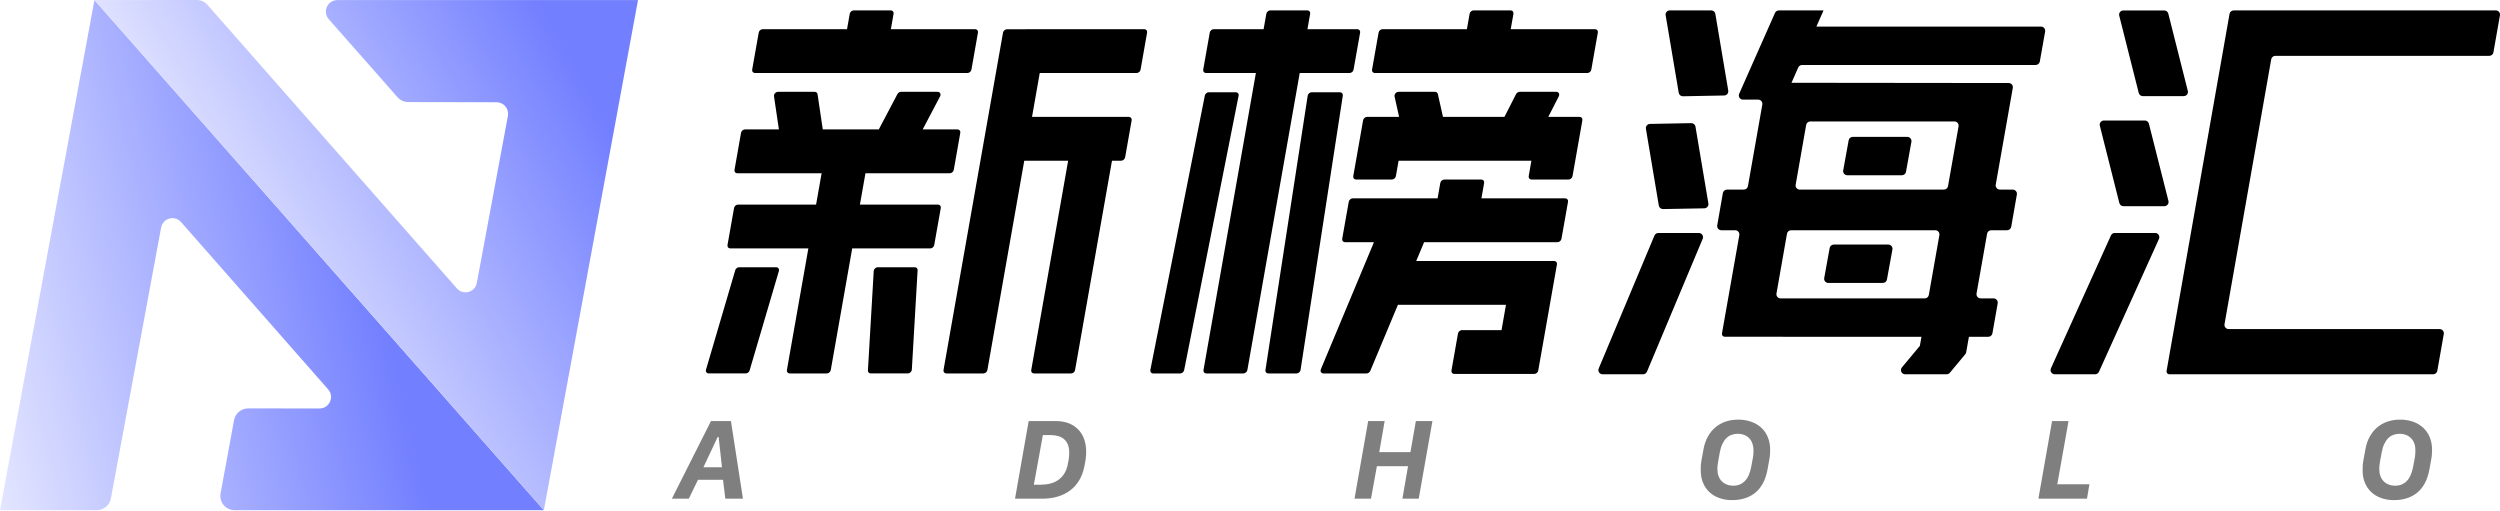
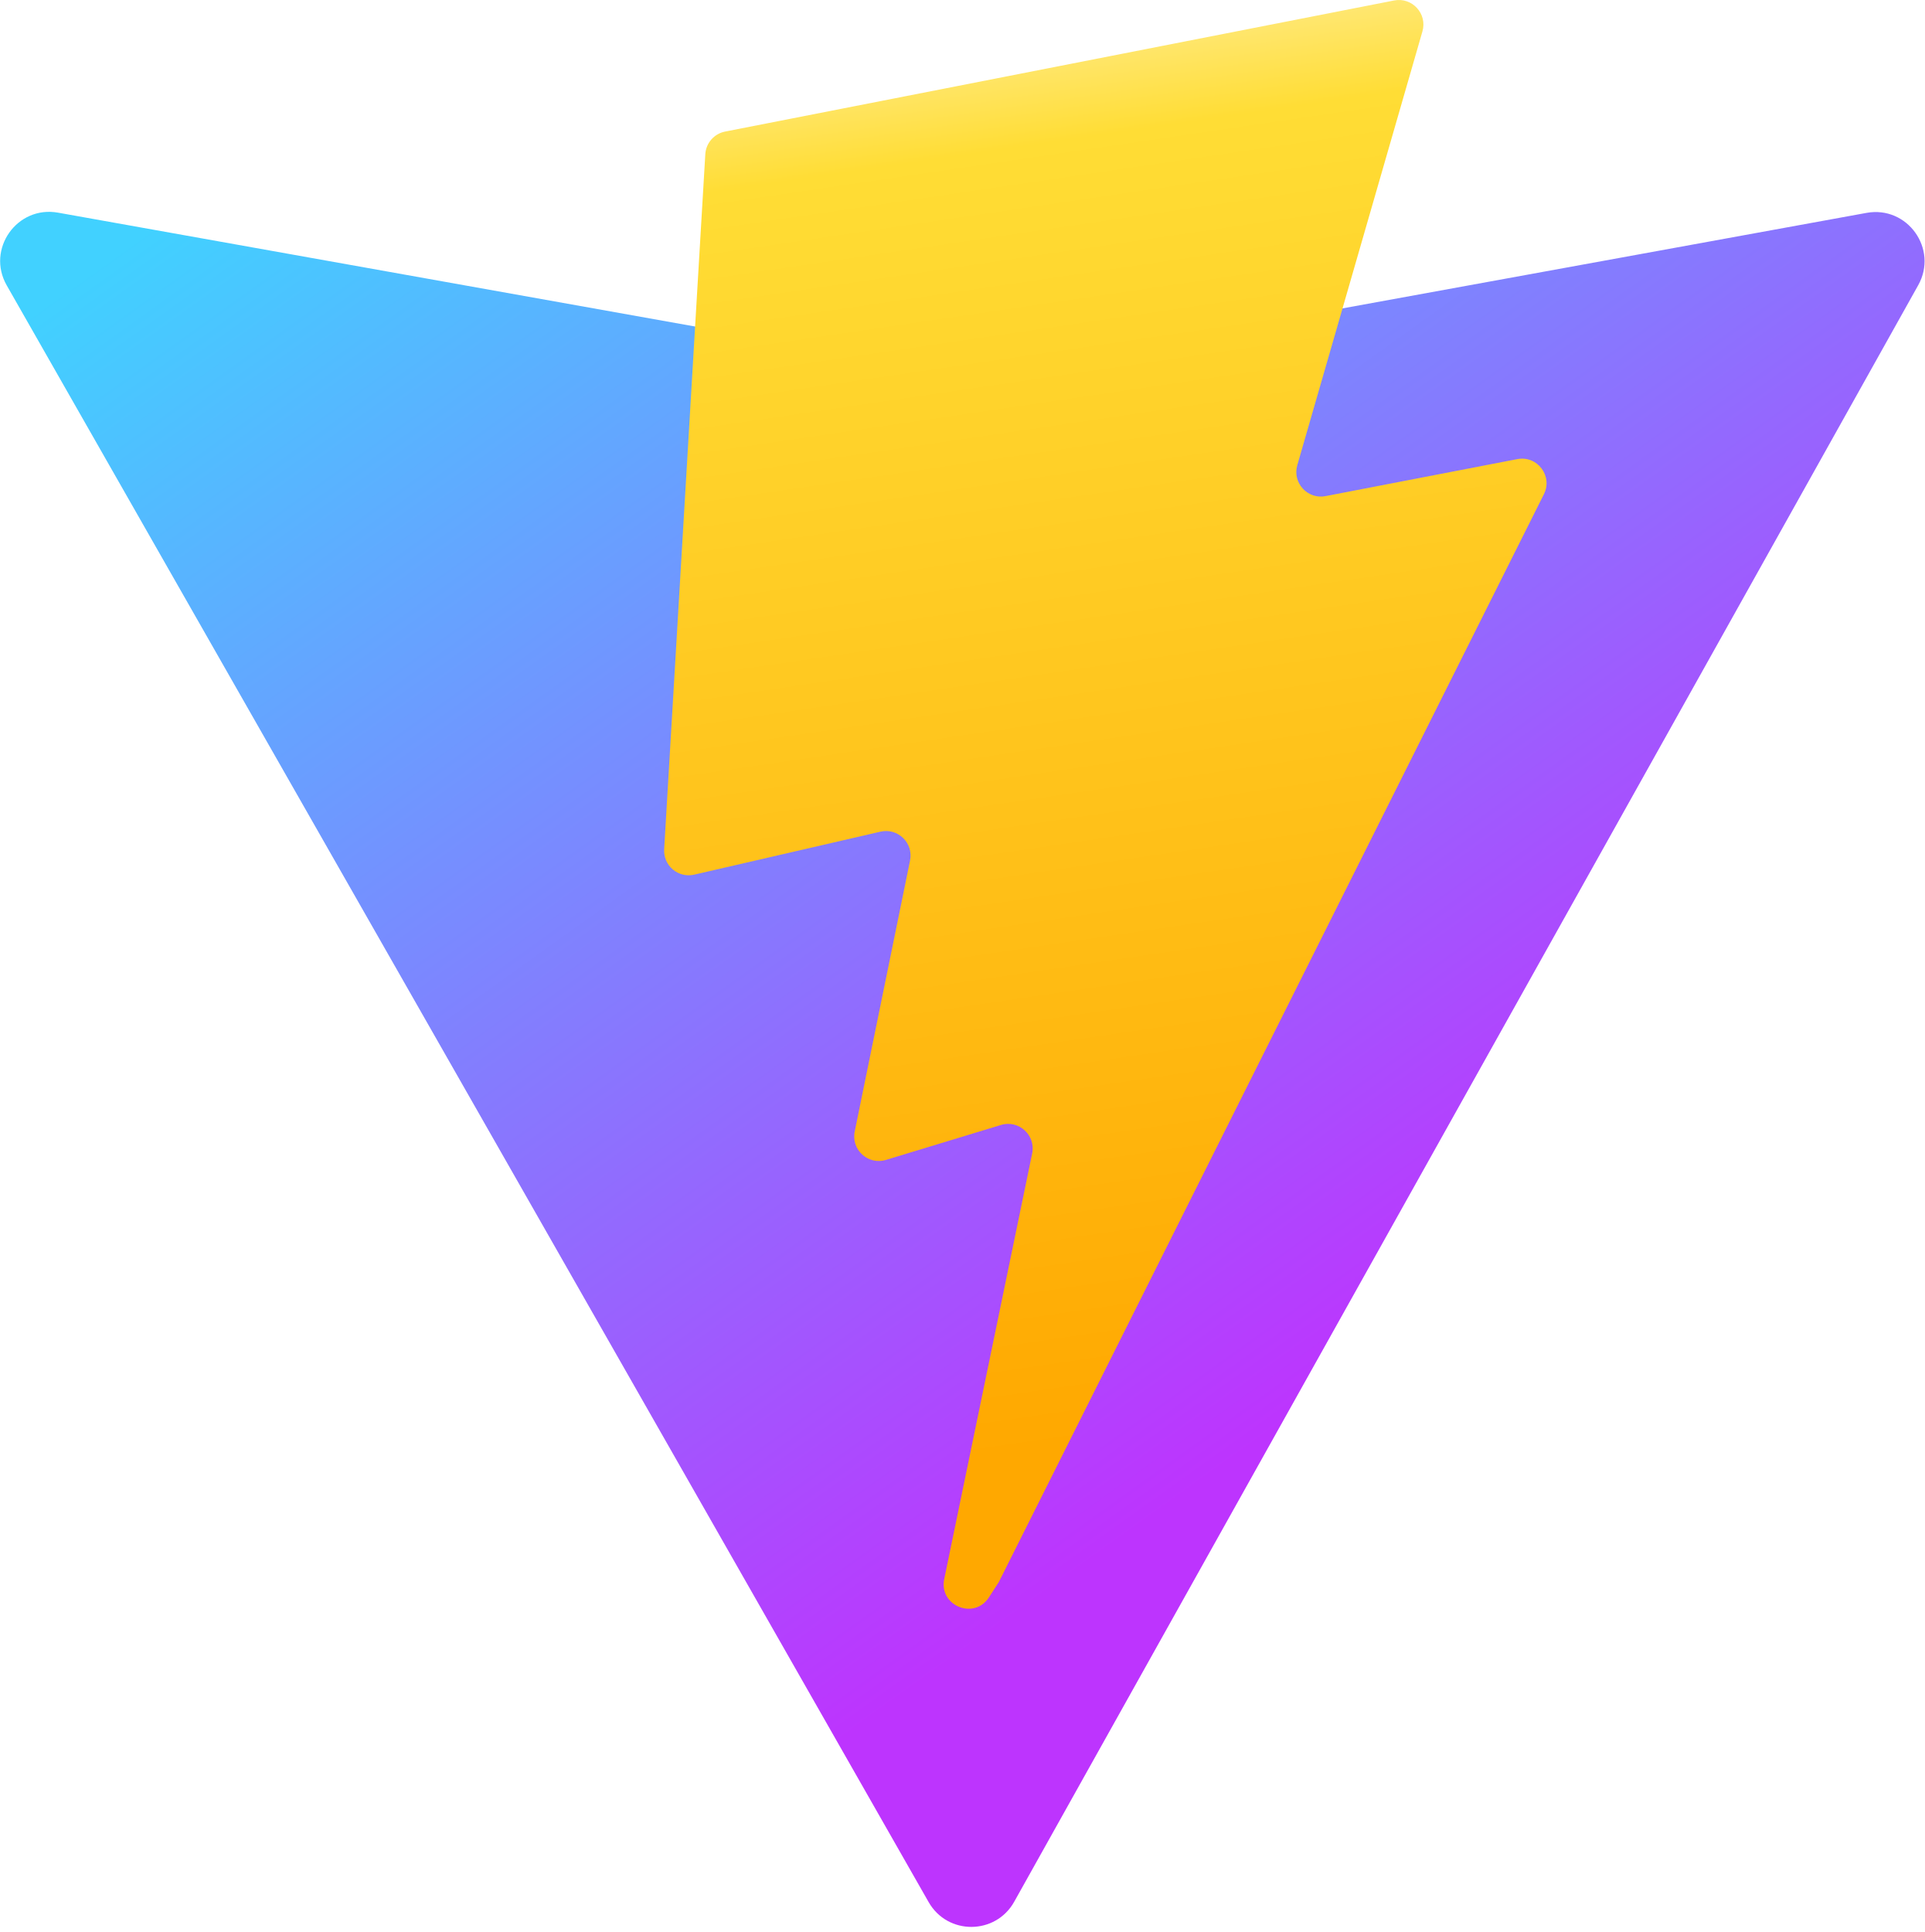
- <svg xmlns="http://www.w3.org/2000/svg" width="602.229" height="122.906" viewBox="0 0 602.229 122.906" fill="none">
+ <svg xmlns="http://www.w3.org/2000/svg" aria-hidden="true" role="img" class="iconify iconify--logos" width="31.88" height="32" preserveAspectRatio="xMidYMid meet" viewBox="0 0 256 257">
  <defs>
-     <linearGradient id="linear_0" x1="-26.667%" y1="69.301%" x2="80.698%" y2="45.022%" gradientUnits="objectBoundingBox">
-       <stop offset="0" stop-color="#FFFFFF" stop-opacity="1" />
-       <stop offset="0.878" stop-color="#727FFF" stop-opacity="1" />
+     <linearGradient id="IconifyId1813088fe1fbc01fb466" x1="-.828%" x2="57.636%" y1="7.652%" y2="78.411%">
+       <stop offset="0%" stop-color="#41D1FF" />
+       <stop offset="100%" stop-color="#BD34FE" />
    </linearGradient>
-     <linearGradient id="linear_1" x1="10.177%" y1="66.472%" x2="110.272%" y2="13.586%" gradientUnits="objectBoundingBox">
-       <stop offset="0" stop-color="#FFFFFF" stop-opacity="1" />
-       <stop offset="0.833" stop-color="#727FFF" stop-opacity="1" />
+     <linearGradient id="IconifyId1813088fe1fbc01fb467" x1="43.376%" x2="50.316%" y1="2.242%" y2="89.03%">
+       <stop offset="0%" stop-color="#FFEA83" />
+       <stop offset="8.333%" stop-color="#FFDD35" />
+       <stop offset="100%" stop-color="#FFA800" />
    </linearGradient>
  </defs>
-   <g opacity="1" transform="translate(0 0)  rotate(0 301.1147 61.45312)">
-     <g opacity="0.5" transform="translate(161.8484 101.0832)  rotate(0 212.0073 9.694824)">
-       <g opacity="1" transform="translate(0 0)  rotate(0 212.0073 9.694824)">
-         <path id="路径 26904" fill-rule="evenodd" style="fill:#000000" transform="translate(0 0.3466797)  rotate(0 8.561707 9.349365)" opacity="1" d="M9.42 0L14.23 0L17.12 18.7L12.88 18.7L12.32 14.15L6.29 14.15L4.08 18.7L0 18.7L9.42 0Z M11.262 3.834L12.072 11.124L7.602 11.124L11.032 3.834L11.262 3.834Z " />
-         <path id="路径 26905" fill-rule="evenodd" style="fill:#000000" transform="translate(82.66138 0.3466797)  rotate(0 8.56842 9.349365)" opacity="1" d="M17.11 8.22C17.09 8.55 17.06 8.87 17.02 9.18C17 9.25 16.99 9.38 16.96 9.56C16.93 9.75 16.9 9.94 16.86 10.14C16.83 10.34 16.79 10.53 16.75 10.71C16.72 10.88 16.69 11.01 16.67 11.08C16.42 12.27 16.02 13.34 15.46 14.27Q14.62 15.695 13.33 16.67C12.47 17.33 11.47 17.83 10.33 18.18C9.19 18.53 7.91 18.7 6.51 18.7L0 18.7L3.29 0L9.81 0Q11.595 0 12.96 0.54C13.87 0.9 14.64 1.41 15.25 2.06C15.87 2.7 16.34 3.47 16.66 4.38C16.98 5.28 17.14 6.27 17.14 7.36C17.14 7.6 17.13 7.89 17.11 8.22Z M10.353 3.601C10.913 3.761 11.393 4.001 11.793 4.341C12.193 4.681 12.503 5.111 12.723 5.641C12.943 6.171 13.053 6.801 13.053 7.551C13.053 7.731 13.043 7.961 13.033 8.231C13.023 8.511 13.003 8.751 12.973 8.971C12.963 9.041 12.943 9.161 12.923 9.331C12.893 9.491 12.863 9.661 12.823 9.841C12.783 10.021 12.753 10.191 12.713 10.351C12.683 10.511 12.663 10.621 12.663 10.671C12.473 11.481 12.183 12.181 11.793 12.771C11.403 13.361 10.923 13.851 10.373 14.221C9.813 14.611 9.183 14.881 8.473 15.061Q7.408 15.331 6.193 15.331L4.533 15.331L6.713 3.371L8.503 3.371C9.183 3.371 9.793 3.451 10.353 3.601Z " />
-         <path id="路径 26906" fill-rule="evenodd" style="fill:#000000" transform="translate(164.4425 0.3466797)  rotate(0 9.384094 9.349365)" opacity="1" d="M5.39 10.88L3.97 18.7L0 18.7L3.29 0L7.26 0L5.96 7.48L13.47 7.48L14.78 0L18.77 0L15.47 18.7L11.54 18.7L12.89 10.88L5.39 10.88Z" />
-         <path id="路径 26907" fill-rule="evenodd" style="fill:#000000" transform="translate(247.8451 0)  rotate(0 8.362305 9.694824)" opacity="1" d="M3.5 1.88C4.22 1.27 5.04 0.8 5.98 0.48C6.91 0.16 7.93 0 9.03 0C10.16 0 11.2 0.17 12.14 0.5C13.09 0.84 13.9 1.32 14.58 1.94C15.26 2.57 15.79 3.33 16.16 4.24C16.54 5.14 16.72 6.16 16.72 7.31C16.72 7.6 16.71 7.93 16.69 8.31C16.67 8.68 16.62 9.07 16.55 9.46L16.06 12.16C15.84 13.3 15.51 14.32 15.04 15.21C14.57 16.11 13.99 16.86 13.28 17.49C12.56 18.1 11.73 18.58 10.77 18.9C9.82 19.23 8.75 19.39 7.55 19.39C6.46 19.39 5.45 19.23 4.53 18.91C3.61 18.59 2.81 18.13 2.14 17.51C1.47 16.9 0.95 16.15 0.57 15.26C0.19 14.38 0 13.37 0 12.25C0 11.89 0.01 11.5 0.02 11.09C0.04 10.69 0.09 10.29 0.16 9.91L0.65 7.21C0.86 6.06 1.2 5.04 1.69 4.14C2.18 3.25 2.78 2.49 3.5 1.88Z M12.594 9.043L12.174 11.293C11.884 12.873 11.374 14.043 10.634 14.783C9.904 15.533 8.984 15.913 7.874 15.913Q6.944 15.913 6.224 15.613C5.744 15.423 5.344 15.143 5.014 14.793C4.684 14.443 4.434 14.023 4.264 13.523C4.094 13.033 4.014 12.483 4.014 11.893C4.014 11.573 4.024 11.273 4.064 10.973C4.094 10.673 4.134 10.373 4.194 10.063L4.584 7.913C4.734 7.113 4.944 6.433 5.214 5.863C5.484 5.293 5.804 4.823 6.174 4.463C6.544 4.103 6.954 3.833 7.414 3.673C7.864 3.503 8.354 3.413 8.874 3.413C9.494 3.413 10.034 3.513 10.504 3.713C10.984 3.903 11.384 4.173 11.714 4.523C12.044 4.873 12.284 5.293 12.454 5.783C12.624 6.263 12.714 6.793 12.714 7.373C12.714 7.453 12.714 7.563 12.704 7.693C12.704 7.833 12.694 7.973 12.684 8.123C12.674 8.273 12.664 8.423 12.654 8.583C12.634 8.743 12.614 8.903 12.594 9.043Z " />
-         <path id="路径 26908" fill-rule="evenodd" style="fill:#000000" transform="translate(329.1865 0.3466797)  rotate(0 6.145935 9.349365)" opacity="1" d="M4.55 15.22L12.29 15.22L11.7 18.7L0 18.7L3.29 0L7.26 0L4.55 15.22Z" />
-         <path id="路径 26909" fill-rule="evenodd" style="fill:#000000" transform="translate(407.2865 0)  rotate(0 8.364075 9.694824)" opacity="1" d="M0.03 11.09C0.04 10.69 0.09 10.29 0.17 9.91L0.66 7.21C0.86 6.06 1.2 5.04 1.69 4.14C2.18 3.25 2.78 2.49 3.5 1.88C4.22 1.27 5.04 0.8 5.98 0.48C6.92 0.16 7.93 0 9.03 0C10.16 0 11.2 0.17 12.15 0.5Q13.56 1.01 14.58 1.94C15.26 2.57 15.79 3.33 16.17 4.24C16.54 5.14 16.73 6.16 16.73 7.31C16.73 7.6 16.72 7.93 16.69 8.31C16.67 8.68 16.62 9.07 16.55 9.46L16.06 12.16C15.84 13.3 15.51 14.32 15.04 15.21C14.58 16.11 13.99 16.86 13.28 17.49C12.56 18.1 11.73 18.58 10.77 18.9C9.82 19.23 8.75 19.39 7.55 19.39C6.46 19.39 5.46 19.23 4.53 18.91C3.61 18.59 2.82 18.13 2.14 17.51C1.47 16.9 0.95 16.15 0.57 15.26C0.19 14.38 0 13.37 0 12.25C0 11.89 0.01 11.5 0.03 11.09Z M7.884 15.913C7.254 15.913 6.704 15.813 6.224 15.613C5.744 15.423 5.344 15.143 5.014 14.793C4.684 14.443 4.434 14.023 4.264 13.523C4.094 13.033 4.014 12.483 4.014 11.893C4.014 11.573 4.034 11.273 4.064 10.973C4.094 10.673 4.134 10.373 4.194 10.063L4.594 7.913C4.734 7.113 4.944 6.433 5.214 5.863C5.484 5.293 5.804 4.823 6.174 4.463C6.544 4.103 6.954 3.833 7.414 3.673C7.864 3.503 8.354 3.413 8.874 3.413C9.494 3.413 10.034 3.513 10.504 3.713C10.984 3.903 11.384 4.173 11.714 4.523Q12.209 5.048 12.464 5.783C12.634 6.263 12.714 6.793 12.714 7.373C12.714 7.453 12.714 7.563 12.704 7.693C12.704 7.833 12.694 7.973 12.684 8.123C12.674 8.273 12.664 8.423 12.654 8.583C12.634 8.743 12.614 8.903 12.594 9.043L12.184 11.293C11.884 12.873 11.374 14.043 10.644 14.783C9.904 15.533 8.984 15.913 7.884 15.913Z " />
-       </g>
-     </g>
-     <g opacity="1" transform="translate(385.037 2.501163)  rotate(0 108.5962 43.83008)">
-       <path id="路径 26910" fill-rule="evenodd" style="fill:#000000" transform="translate(58.95833 30.47021)  rotate(0 8.232188 4.625732)" opacity="1" d="M2.33 0L15.45 0C16.08 0 16.56 0.57 16.45 1.19L15.14 8.42C15.04 8.9 14.63 9.25 14.14 9.25L1.01 9.25C0.38 9.25 -0.1 8.68 0.02 8.06L1.33 0.83C1.42 0.35 1.84 0 2.33 0Z" />
-       <path id="路径 26911" fill-rule="evenodd" style="fill:#000000" transform="translate(54.38335 56.41211)  rotate(0 8.233492 4.625244)" opacity="1" d="M15.45 0C16.09 0 16.56 0.57 16.45 1.19L15.13 8.42C15.05 8.9 14.63 9.25 14.14 9.25L1.01 9.25C0.38 9.25 -0.1 8.68 0.02 8.06L1.33 0.83C1.42 0.35 1.84 0 2.33 0L15.45 0Z" />
-       <path id="路径 26912" fill-rule="evenodd" style="fill:#000000" transform="translate(28.60953 0)  rotate(0 39.51054 43.83008)" opacity="1" d="M67.58 70.57C67.69 69.95 67.22 69.38 66.59 69.38L63.49 69.38C62.86 69.38 62.38 68.82 62.49 68.19L65.03 53.8C65.11 53.32 65.53 52.96 66.02 52.96L69.84 52.96C70.33 52.96 70.75 52.61 70.84 52.13L72.2 44.36C72.31 43.74 71.84 43.17 71.21 43.17L68.11 43.17C67.48 43.17 67 42.6 67.11 41.98L71.22 18.68C71.33 18.06 70.86 17.5 70.23 17.5L17.91 17.44L19.54 13.75C19.7 13.39 20.07 13.15 20.46 13.15L76.73 13.15C77.23 13.15 77.64 12.8 77.73 12.32L79.01 5.09C79.11 4.47 78.64 3.9 78.01 3.9L23.91 3.9L25.63 0L14.86 0.01C14.46 0.01 14.09 0.25 13.93 0.62L5.31 20.08C5.01 20.75 5.5 21.5 6.23 21.5L9.89 21.5C10.52 21.5 11 22.07 10.88 22.69L7.42 42.33C7.33 42.81 6.92 43.17 6.42 43.17L2.38 43.17C1.89 43.17 1.47 43.52 1.38 44L0.02 51.78C-0.09 52.4 0.38 52.96 1.01 52.96L4.34 52.96C4.97 52.96 5.45 53.53 5.34 54.15L1.16 77.83C1.09 78.24 1.4 78.62 1.82 78.62L49.22 78.63L48.83 80.82L44.51 86C43.96 86.66 44.43 87.66 45.28 87.66L55.28 87.66C55.58 87.66 55.87 87.52 56.06 87.29L59.77 82.83C59.88 82.69 59.96 82.53 59.99 82.36L60.65 78.63L65.31 78.63C65.8 78.63 66.22 78.28 66.31 77.8L67.58 70.57Z M57.166 26.752L22.446 26.752C21.956 26.752 21.536 27.102 21.446 27.582L18.916 41.982C18.796 42.602 19.276 43.172 19.906 43.172L54.626 43.172C55.116 43.172 55.536 42.812 55.616 42.332L58.156 27.932C58.266 27.322 57.796 26.752 57.166 26.752Z M52.543 52.963C53.173 52.963 53.643 53.533 53.533 54.153L50.993 68.543C50.913 69.033 50.493 69.383 50.003 69.383L15.283 69.383C14.653 69.383 14.183 68.813 14.293 68.193L16.823 53.803C16.913 53.313 17.333 52.963 17.823 52.963L52.543 52.963Z " />
-       <path id="路径 26913" fill-rule="evenodd" style="fill:#000000" transform="translate(125.4387 0.01367188)  rotate(0 8.293203 10.32056)" opacity="1" d="M11.85 0.77L16.55 19.38C16.72 20.02 16.24 20.64 15.57 20.64L5.71 20.64C5.25 20.64 4.84 20.33 4.73 19.88L0.03 1.26C-0.13 0.62 0.35 0 1.01 0L10.87 0C11.34 0 11.74 0.32 11.85 0.77Z" />
-       <path id="路径 26914" fill-rule="evenodd" style="fill:#000000" transform="translate(120.7656 26.52686)  rotate(0 8.293237 10.32104)" opacity="1" d="M16.56 19.38C16.72 20.02 16.23 20.64 15.58 20.64L5.71 20.64C5.25 20.64 4.85 20.33 4.73 19.88L0.03 1.26C-0.13 0.62 0.35 0 1.01 0L10.87 0C11.34 0 11.74 0.32 11.85 0.77L16.56 19.38Z" />
-       <path id="路径 26915" fill-rule="evenodd" style="fill:#000000" transform="translate(108.9231 53.62012)  rotate(0 13.10637 17.01978)" opacity="1" d="M14.55 0.59C14.71 0.23 15.07 0 15.47 0L25.2 0C25.93 0 26.42 0.76 26.12 1.43L11.66 33.44C11.5 33.81 11.14 34.04 10.74 34.04L1.01 34.04C0.28 34.04 -0.21 33.28 0.09 32.61L14.55 0.59Z" />
-       <path id="路径 26916" fill-rule="evenodd" style="fill:#000000" transform="translate(16.19503 0)  rotate(0 7.553946 10.34432)" opacity="1" d="M15.09 19.32C15.19 19.93 14.73 20.49 14.12 20.5L4.17 20.69C3.67 20.7 3.24 20.34 3.16 19.85L0.01 1.18C-0.09 0.56 0.38 0 1.01 0L10.99 0C11.48 0 11.9 0.36 11.98 0.85L15.09 19.32Z" />
-       <path id="路径 26917" fill-rule="evenodd" style="fill:#000000" transform="translate(11.43924 27.16134)  rotate(0 7.535457 10.3516)" opacity="1" d="M15.06 19.34C15.16 19.95 14.7 20.51 14.08 20.52L4.14 20.7C3.64 20.71 3.2 20.35 3.12 19.86L0.01 1.36C-0.09 0.76 0.37 0.2 0.99 0.19L10.93 0C11.43 -0.01 11.87 0.35 11.95 0.84L15.06 19.34Z" />
-       <path id="路径 26918" fill-rule="evenodd" style="fill:#000000" transform="translate(0 53.62012)  rotate(0 12.6072 17.01978)" opacity="1" d="M10.77 34.04L1.01 34.04C0.29 34.04 -0.2 33.31 0.08 32.64L13.51 0.62C13.67 0.25 14.04 0 14.45 0L24.2 0C24.92 0 25.41 0.74 25.13 1.4L11.7 33.42C11.54 33.79 11.17 34.04 10.77 34.04Z" />
-       <path id="路径 26919" fill-rule="evenodd" style="fill:#000000" transform="translate(136.8605 0)  rotate(0 40.16596 43.83008)" opacity="1" d="M15.18 0.85C15.26 0.37 15.68 0.01 16.17 0.01L79.32 0C79.95 0 80.42 0.57 80.32 1.19L78.75 10.11C78.67 10.6 78.25 10.95 77.76 10.95L26.21 10.95C25.73 10.95 25.31 11.3 25.22 11.79L13.97 75.59C13.86 76.21 14.34 76.77 14.97 76.77L65.79 76.77C66.42 76.77 66.9 77.34 66.79 77.96L65.23 86.82C65.14 87.31 64.72 87.66 64.23 87.66L0.67 87.66C0.25 87.66 -0.06 87.28 0.01 86.87L15.18 0.85Z" />
-     </g>
-     <g opacity="1" transform="translate(0 0)  rotate(0 76.84601 61.45312)">
-       <path id="路径 26920" fill-rule="evenodd" fill="url(#linear_0)" transform="translate(0 0.01855469)  rotate(0 65.50323 61.44385)" opacity="1" d="M76.97 98.38C79.35 98.38 80.63 95.57 79.05 93.78L43.62 53.48C42.09 51.74 39.24 52.53 38.81 54.8L26.71 120.06C26.41 121.7 24.98 122.89 23.31 122.89L0 122.89L22.75 0L131.01 122.89L56.54 122.89C54.38 122.89 52.74 120.93 53.14 118.8L56.38 101.2C56.68 99.55 58.12 98.36 59.79 98.36L76.97 98.38Z" />
-       <path id="路径 26921" fill-rule="evenodd" fill="url(#linear_1)" transform="translate(22.7511 0)  rotate(0 65.47046 61.45312)" opacity="1" d="M99.6 27.91C99.91 26.21 98.61 24.64 96.88 24.63L75.61 24.59C74.61 24.59 73.67 24.16 73.01 23.42L56.45 4.63C54.87 2.83 56.15 0.02 58.53 0.02L130.94 0.01L108.26 122.91L0 0.02L24.63 0C25.63 0 26.57 0.43 27.23 1.18L87.31 69.48C88.83 71.21 91.69 70.43 92.11 68.16L99.6 27.91Z" />
-     </g>
-     <g opacity="1" transform="translate(170.0342 2.501163)  rotate(0 107.4423 43.78882)">
-       <path id="路径 26922" fill-rule="evenodd" style="fill:#000000" transform="translate(0 61.87451)  rotate(0 8.811067 12.79126)" opacity="1" d="M0.69 25.58C0.2 25.58 -0.11 25.15 0.04 24.66L7.08 0.72C7.2 0.31 7.61 0 8.02 0L16.93 0C17.43 0 17.73 0.43 17.59 0.92L10.54 24.86C10.42 25.27 10.01 25.58 9.6 25.58L0.69 25.58Z" />
-       <path id="路径 26923" fill-rule="evenodd" style="fill:#000000" transform="translate(39.03989 61.87451)  rotate(0 5.987884 12.79126)" opacity="1" d="M1.4 0.92C1.43 0.43 1.89 0 2.38 0L11.29 0C11.7 0 12 0.31 11.97 0.72L10.58 24.66C10.55 25.15 10.09 25.58 9.6 25.58L0.69 25.58C0.28 25.58 -0.02 25.27 0 24.86L1.4 0.92Z" />
-       <path id="路径 26924" fill-rule="evenodd" style="fill:#000000" transform="translate(11.14827 0)  rotate(0 27.2075 7.545166)" opacity="1" d="M23.51 0.83C23.59 0.37 24.02 0 24.48 0L33.4 0C33.85 0 34.16 0.37 34.07 0.83L33.42 4.53L53.73 4.53C54.18 4.53 54.48 4.9 54.4 5.35L52.83 14.27C52.75 14.72 52.32 15.09 51.86 15.09L0.69 15.09C0.23 15.09 -0.07 14.72 0.01 14.27L1.59 5.35C1.66 4.9 2.1 4.53 2.55 4.53L22.86 4.53L23.51 0.83Z" />
-       <path id="路径 26925" fill-rule="evenodd" style="fill:#000000" transform="translate(57.24183 4.527344)  rotate(0 24.53254 41.46484)" opacity="1" d="M10.58 82.11C10.49 82.56 10.06 82.93 9.61 82.93L0.69 82.93C0.24 82.93 -0.07 82.56 0.01 82.11L14.34 0.84C14.42 0.38 14.85 0.02 15.31 0.02L19.76 0.02C19.79 0.01 19.81 0 19.84 0L48.38 0C48.83 0 49.13 0.37 49.05 0.82L47.48 9.74C47.4 10.2 46.97 10.56 46.51 10.56L23.19 10.56L21.33 21.13L44.65 21.13C45.1 21.13 45.41 21.5 45.33 21.95L43.76 30.87C43.67 31.32 43.24 31.69 42.79 31.69L40.59 31.69L31.7 82.11C31.62 82.56 31.19 82.93 30.73 82.93L21.82 82.93C21.36 82.93 21.06 82.56 21.14 82.11L30.03 31.69L19.46 31.69L10.58 82.11Z" />
-       <path id="路径 26926" fill-rule="evenodd" style="fill:#000000" transform="translate(148.0815 40.74756)  rotate(0 29.80996 23.41504)" opacity="1" d="M55.37 29.36L54.01 37.09L52.43 46.01C52.36 46.46 51.92 46.83 51.47 46.83L32.21 46.83C31.75 46.83 31.45 46.46 31.53 46.01L33.1 37.09C33.19 36.64 33.62 36.27 34.07 36.27L43.59 36.27L44.66 30.18L18.63 30.18L11.98 46.08C11.83 46.45 11.45 46.71 11.07 46.71L0.69 46.71C0.16 46.71 -0.15 46.21 0.07 45.7L12.86 15.09L5.89 15.09C5.44 15.09 5.13 14.72 5.21 14.27L6.79 5.35C6.87 4.89 7.3 4.53 7.76 4.53L28.19 4.53L28.84 0.82C28.92 0.37 29.35 0 29.81 0L38.73 0C39.18 0 39.48 0.37 39.4 0.82L38.75 4.53L58.93 4.53C59.38 4.53 59.69 4.89 59.61 5.35L58.03 14.27C57.95 14.72 57.52 15.09 57.07 15.09L24.94 15.09L23.04 19.62L56.27 19.62C56.72 19.62 57.02 19.98 56.94 20.44L56.41 23.46L55.37 29.36Z" />
-       <path id="路径 26927" fill-rule="evenodd" style="fill:#000000" transform="translate(107.0574 19.72021)  rotate(0 10.65077 33.86865)" opacity="1" d="M0.02 66.9L13.14 0.81C13.23 0.36 13.66 0 14.11 0L20.61 0C21.07 0 21.38 0.38 21.28 0.84L8.16 66.94C8.07 67.38 7.64 67.74 7.2 67.74L0.69 67.74C0.23 67.74 -0.07 67.36 0.02 66.9Z" />
-       <path id="路径 26928" fill-rule="evenodd" style="fill:#000000" transform="translate(134.788 19.72021)  rotate(0 9.32959 33.86865)" opacity="1" d="M0.01 66.94L10.19 0.84C10.26 0.38 10.7 0 11.16 0L17.97 0C18.41 0 18.72 0.36 18.65 0.81L8.47 66.9C8.4 67.36 7.96 67.74 7.5 67.74L0.69 67.74C0.24 67.74 -0.06 67.38 0.01 66.94Z" />
-       <path id="路径 26929" fill-rule="evenodd" style="fill:#000000" transform="translate(119.7988 0)  rotate(0 18.90902 43.729)" opacity="1" d="M2.55 4.53L14.56 4.53L15.21 0.83C15.29 0.37 15.73 0 16.18 0L25.1 0C25.55 0 25.86 0.37 25.77 0.83L25.12 4.53L37.13 4.53C37.58 4.53 37.89 4.9 37.81 5.35L36.23 14.27C36.15 14.72 35.72 15.09 35.26 15.09L23.26 15.09L10.65 86.63C10.57 87.09 10.13 87.46 9.68 87.46L0.76 87.46C0.3 87.46 0 87.09 0.08 86.63L12.7 15.09L0.69 15.09C0.24 15.09 -0.07 14.72 0.01 14.27L1.59 5.35C1.67 4.9 2.1 4.53 2.55 4.53Z" />
-       <path id="路径 26930" fill-rule="evenodd" style="fill:#000000" transform="translate(5.20483 19.62061)  rotate(0 28.05067 33.9187)" opacity="1" d="M2.37 19.62C1.92 19.62 1.62 19.25 1.7 18.79L3.27 9.87C3.35 9.42 3.78 9.05 4.24 9.05L12.39 9.05L11.21 1.07C11.13 0.54 11.62 0 12.18 0L21.01 0C21.37 0 21.65 0.23 21.7 0.56L22.96 9.05L36.46 9.05L40.94 0.55C41.11 0.22 41.46 0 41.81 0L50.63 0C51.2 0 51.5 0.56 51.22 1.09L47.03 9.05L55.41 9.05C55.86 9.05 56.17 9.42 56.09 9.87L54.52 18.79C54.44 19.25 54 19.62 53.55 19.62L33.24 19.62L31.91 27.16L50.71 27.16C51.16 27.16 51.47 27.53 51.39 27.98L49.81 36.9C49.73 37.36 49.3 37.72 48.85 37.72L30.05 37.72L24.89 67.01C24.81 67.47 24.37 67.84 23.92 67.84L15 67.84C14.55 67.84 14.24 67.47 14.32 67.01L19.49 37.72L0.69 37.72C0.24 37.72 -0.07 37.36 0.01 36.9L1.59 27.98C1.67 27.53 2.1 27.16 2.55 27.16L21.35 27.16L22.68 19.62L2.37 19.62Z" />
-       <path id="路径 26931" fill-rule="evenodd" style="fill:#000000" transform="translate(160.4697 0)  rotate(0 27.20741 7.545166)" opacity="1" d="M1.59 5.35C1.66 4.9 2.1 4.53 2.55 4.53L22.86 4.53L23.51 0.83C23.59 0.37 24.02 0 24.48 0L33.4 0C33.85 0 34.15 0.37 34.07 0.83L33.42 4.53L53.72 4.53C54.18 4.53 54.48 4.9 54.4 5.35L52.83 14.27C52.75 14.72 52.32 15.09 51.86 15.09L0.69 15.09C0.23 15.09 -0.07 14.72 0.01 14.27L1.59 5.35Z" />
-       <path id="路径 26932" fill-rule="evenodd" style="fill:#000000" transform="translate(155.9463 19.62061)  rotate(0 27.60573 10.56348)" opacity="1" d="M10.93 16.6L10.28 20.3C10.19 20.76 9.76 21.13 9.3 21.13L0.69 21.13C0.23 21.13 -0.07 20.76 0.01 20.3L0.81 15.78L1.65 11.01L2.38 6.86C2.46 6.4 2.89 6.03 3.35 6.03L11.05 6.03L9.96 1.13C9.83 0.59 10.34 0 10.92 0L19.71 0C20.04 0 20.31 0.21 20.38 0.52L21.62 6.03L36.43 6.03L39.22 0.56C39.39 0.22 39.75 0 40.1 0L48.93 0C49.49 0 49.79 0.55 49.52 1.08L46.99 6.03L54.52 6.03C54.98 6.03 55.28 6.4 55.2 6.86L54.47 11.01L53.63 15.78L52.83 20.3C52.75 20.76 52.32 21.13 51.86 21.13L42.94 21.13C42.49 21.13 42.19 20.76 42.27 20.3L42.92 16.6L10.93 16.6Z" />
-     </g>
-   </g>
+   <path fill="url(#IconifyId1813088fe1fbc01fb466)" d="M255.153 37.938L134.897 252.976c-2.483 4.44-8.862 4.466-11.382.048L.875 37.958c-2.746-4.814 1.371-10.646 6.827-9.67l120.385 21.517a6.537 6.537 0 0 0 2.322-.004l117.867-21.483c5.438-.991 9.574 4.796 6.877 9.62Z" />
+   <path fill="url(#IconifyId1813088fe1fbc01fb467)" d="M185.432.063L96.44 17.501a3.268 3.268 0 0 0-2.634 3.014l-5.474 92.456a3.268 3.268 0 0 0 3.997 3.378l24.777-5.718c2.318-.535 4.413 1.507 3.936 3.838l-7.361 36.047c-.495 2.426 1.782 4.5 4.151 3.78l15.304-4.649c2.372-.72 4.652 1.36 4.15 3.788l-11.698 56.621c-.732 3.542 3.979 5.473 5.943 2.437l1.313-2.028l72.516-144.72c1.215-2.423-.88-5.186-3.54-4.672l-25.505 4.922c-2.396.462-4.435-1.77-3.759-4.114l16.646-57.705c.677-2.35-1.37-4.583-3.769-4.113Z" />
</svg>
